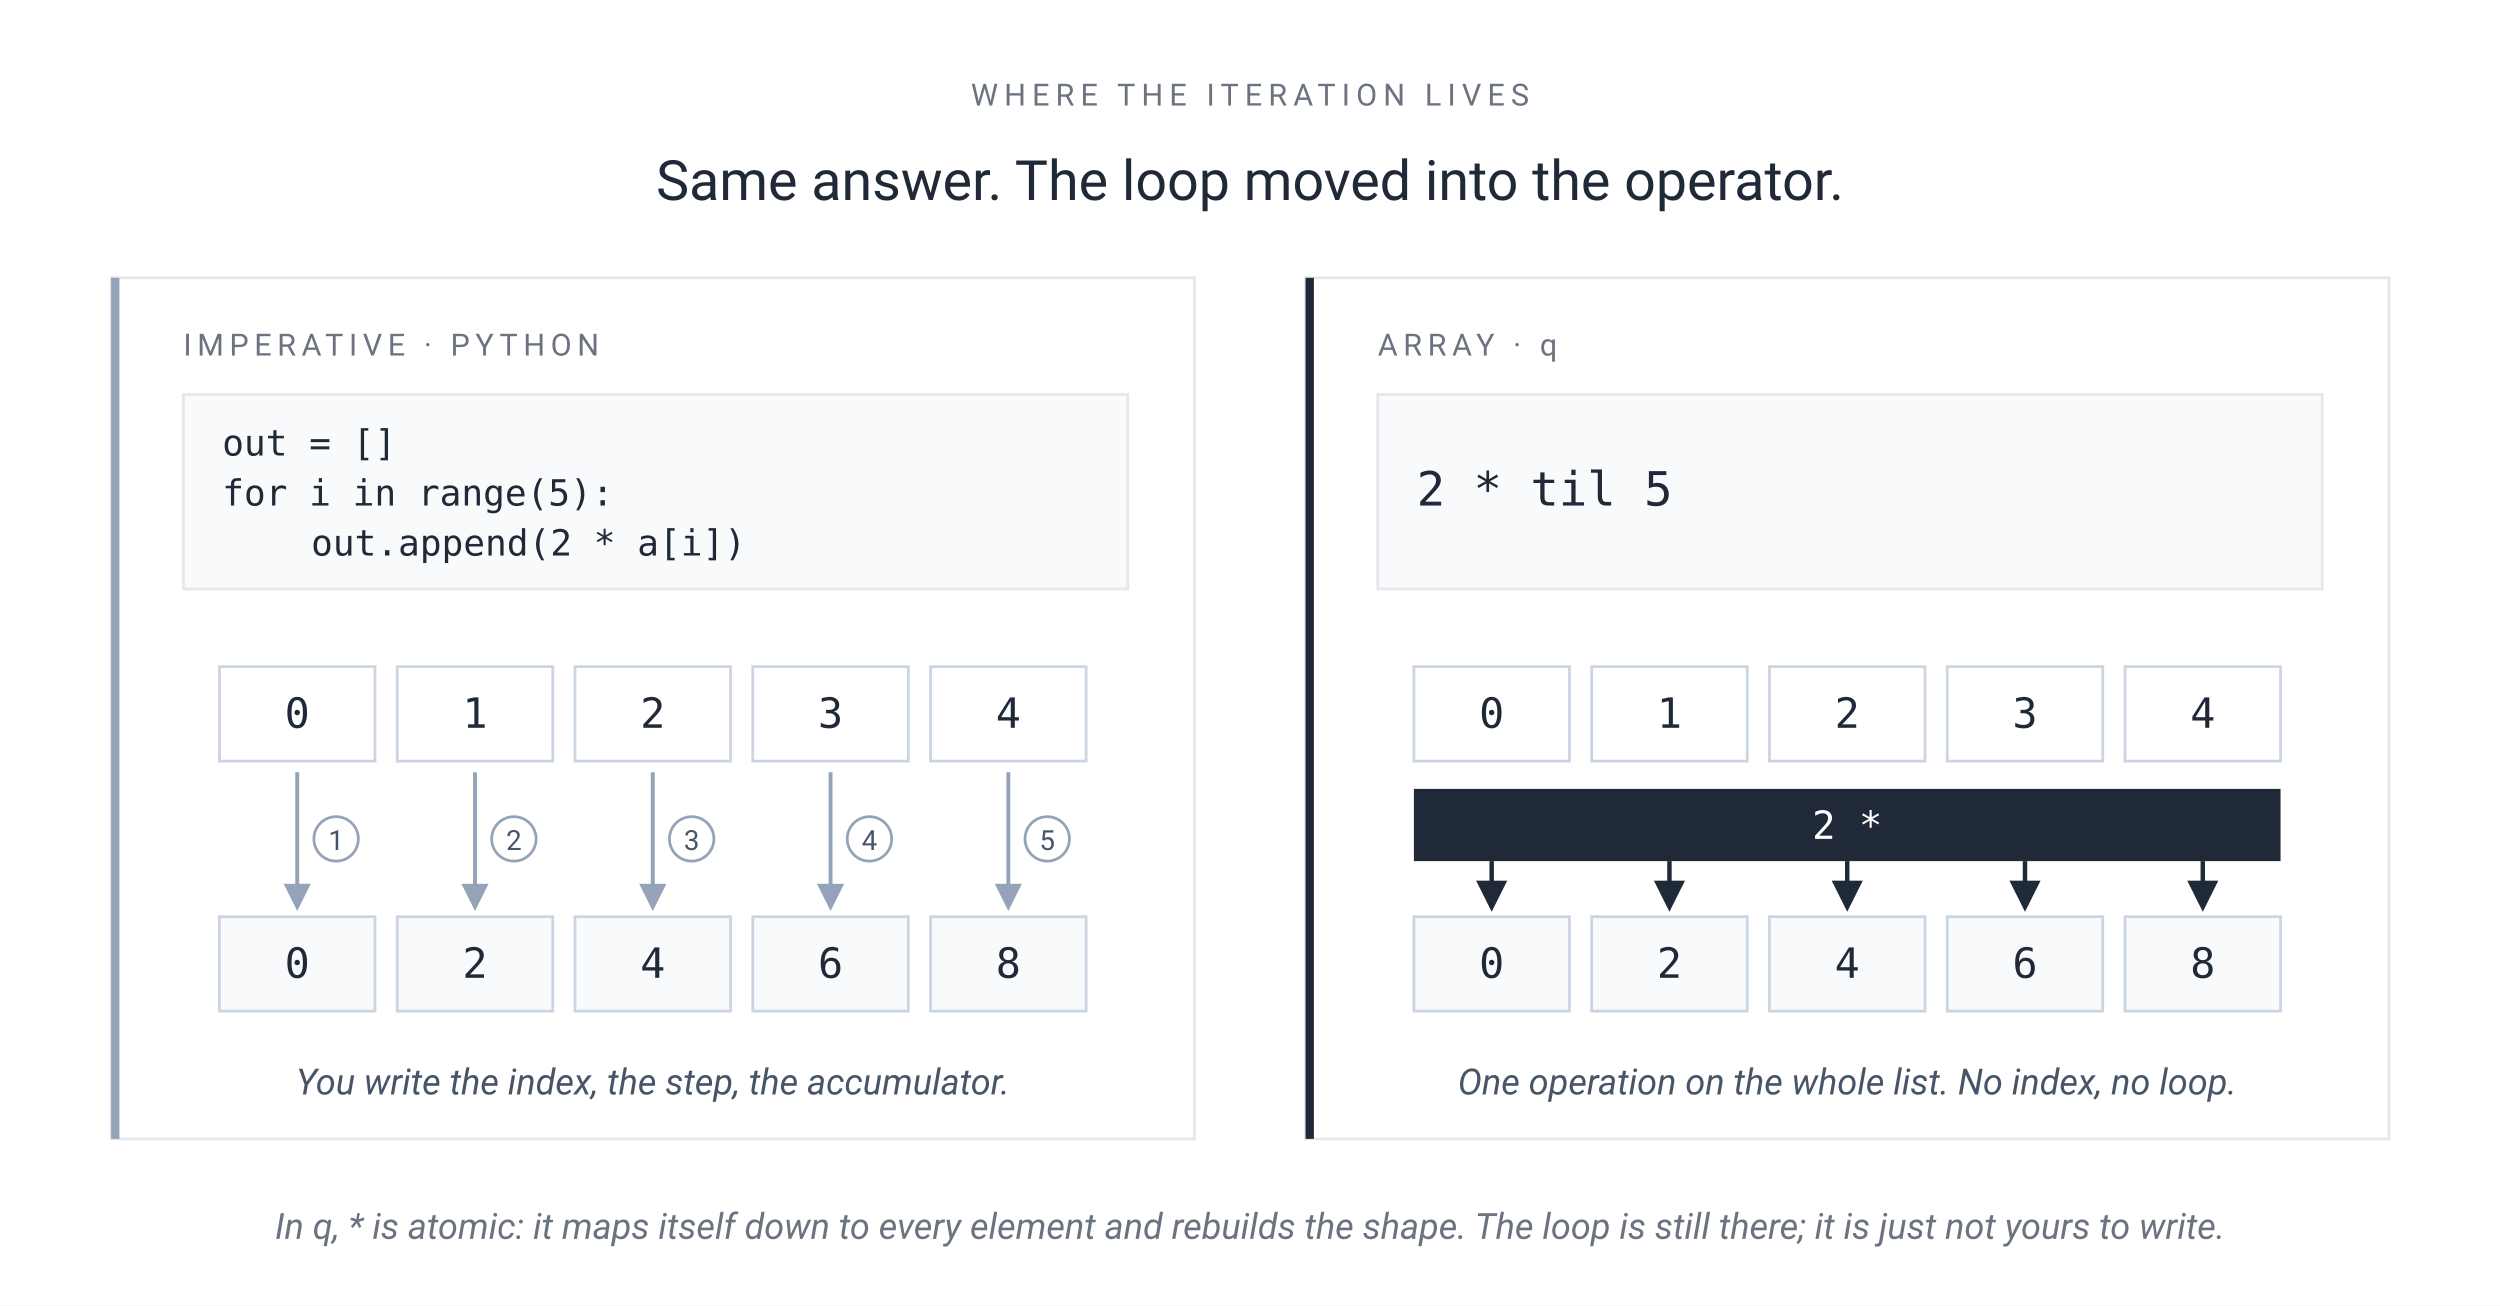
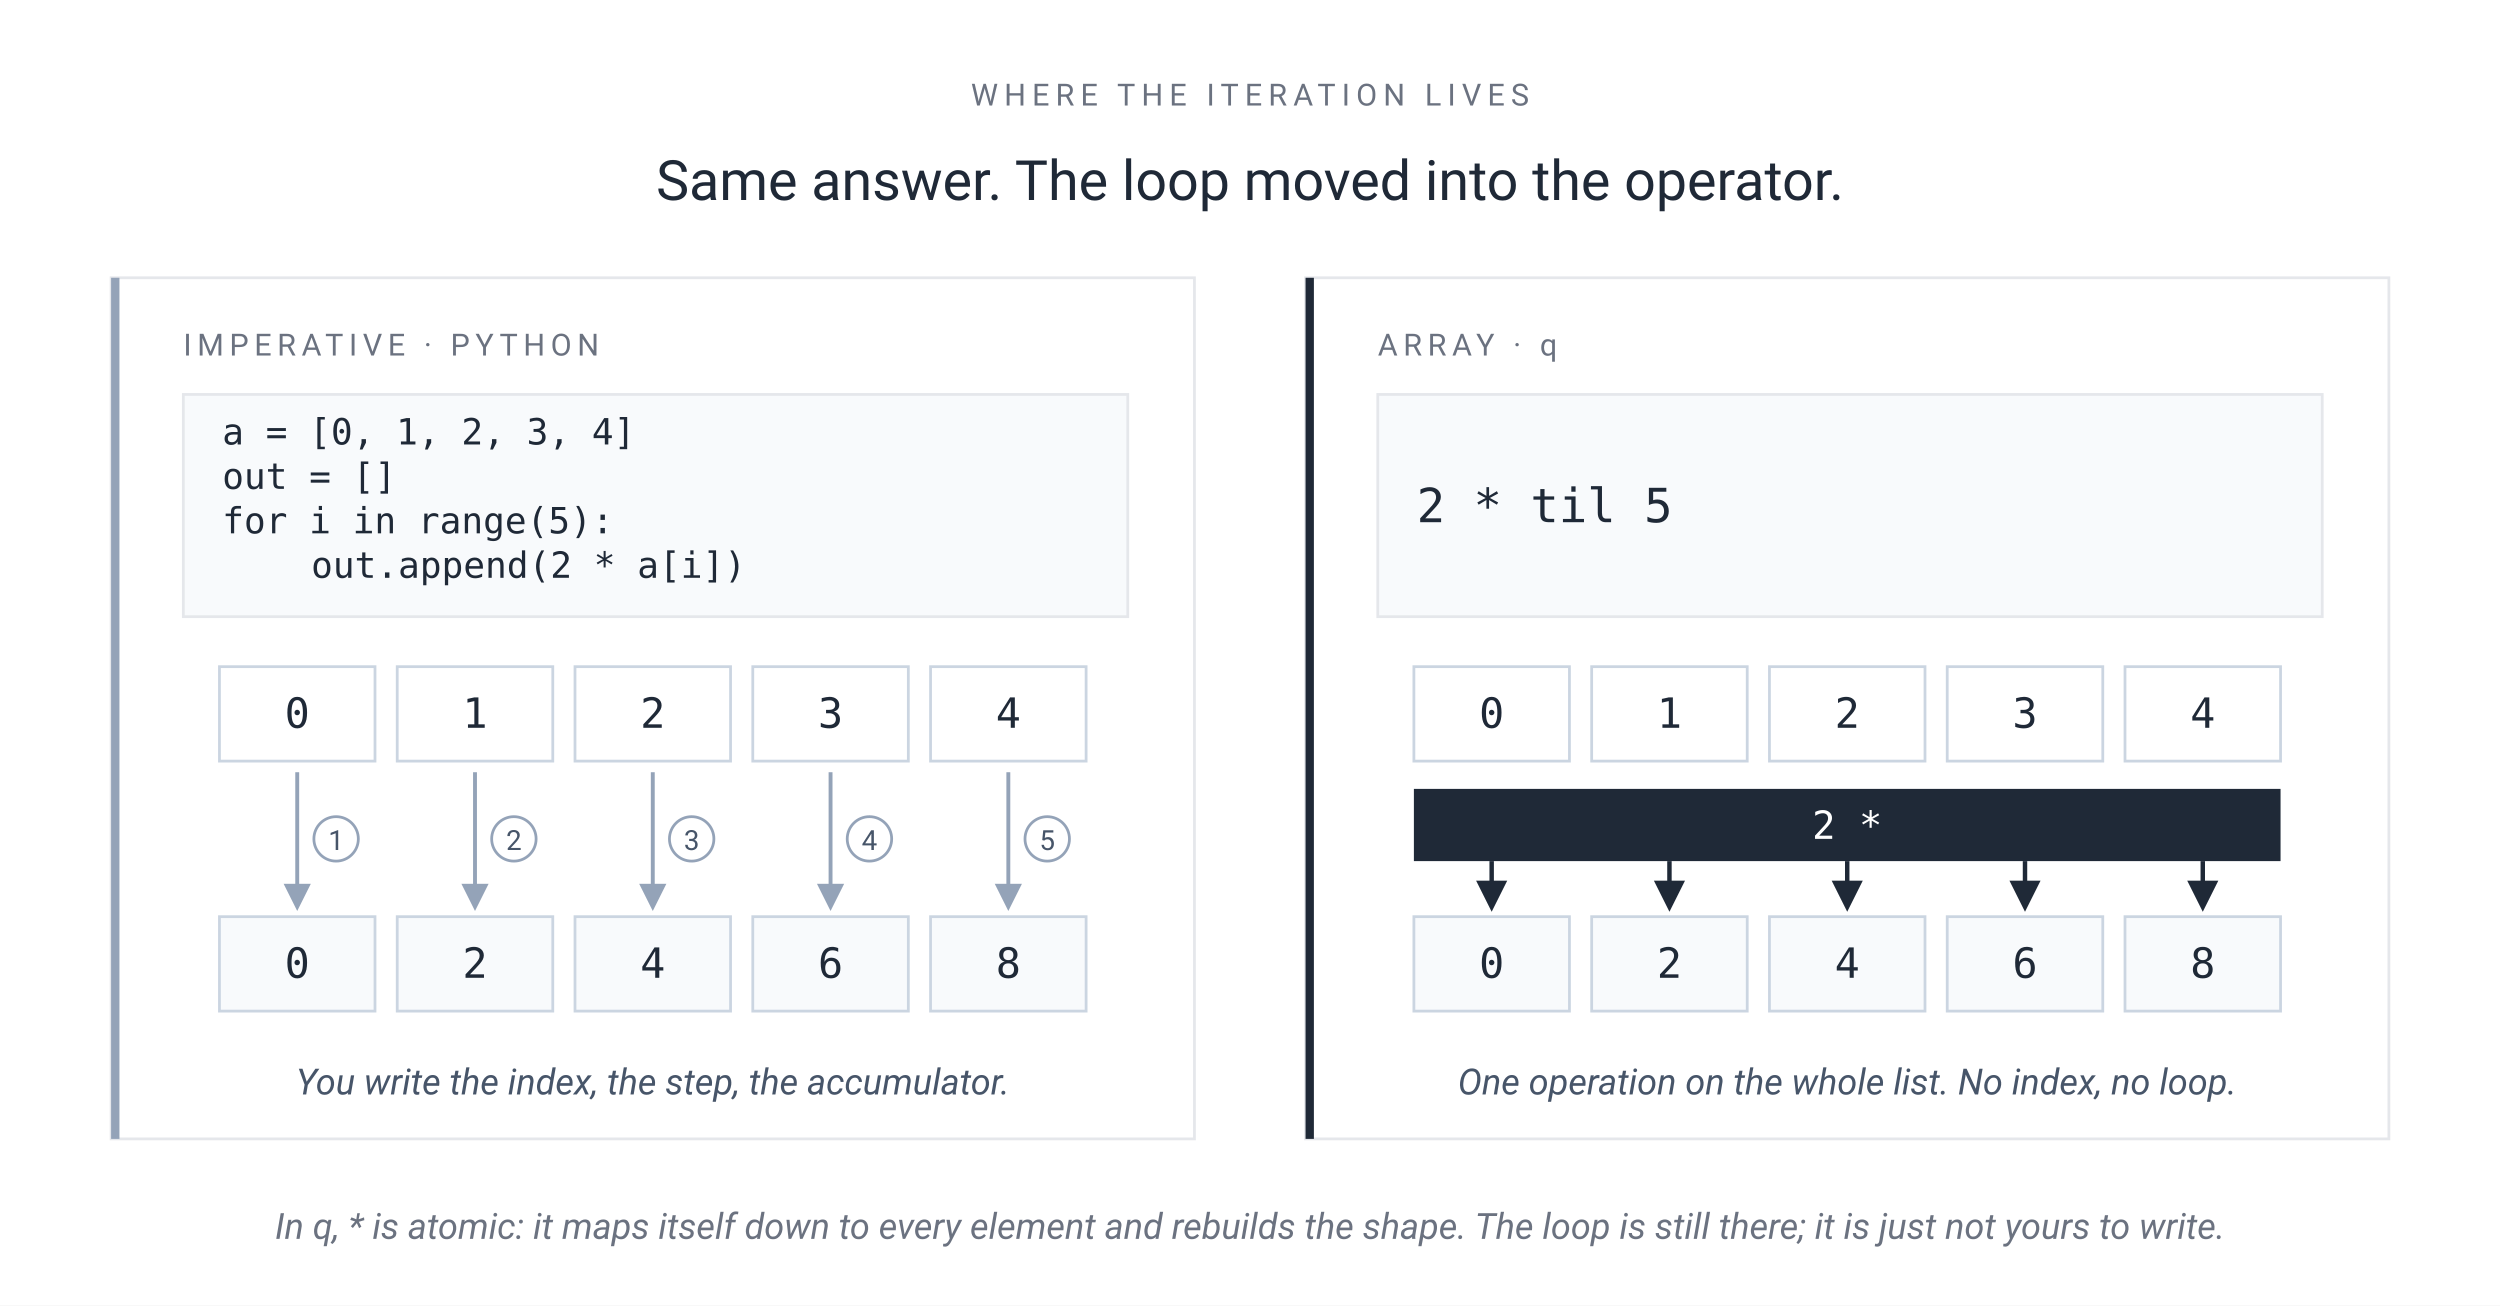
<svg xmlns="http://www.w3.org/2000/svg" viewBox="0 0 900 470" role="img" aria-labelledby="title desc" font-family="-apple-system, BlinkMacSystemFont, 'Segoe UI', Roboto, sans-serif">
  <defs>
    <marker id="ah" viewBox="0 0 10 10" refX="8" refY="5" markerWidth="7" markerHeight="7" orient="auto-start-reverse">
      <path d="M 0 0 L 10 5 L 0 10 z" fill="#94a3b8" />
    </marker>
    <marker id="ahd" viewBox="0 0 10 10" refX="8" refY="5" markerWidth="7" markerHeight="7" orient="auto-start-reverse">
      <path d="M 0 0 L 10 5 L 0 10 z" fill="#1f2937" />
    </marker>
  </defs>
  <rect width="900" height="470" fill="#ffffff" />
  <text x="450" y="38" text-anchor="middle" font-size="11" letter-spacing="2.2" fill="#6b7280">WHERE THE ITERATION LIVES</text>
  <text x="450" y="72" text-anchor="middle" font-size="20" fill="#1f2937">Same answer. The loop moved into the operator.</text>
  <rect x="40" y="100" width="390" height="310" fill="#ffffff" stroke="#e5e7eb" />
  <rect x="40" y="100" width="3" height="310" fill="#94a3b8" />
  <text x="66" y="128" font-size="11" letter-spacing="2" fill="#6b7280">IMPERATIVE · PYTHON</text>
-   <rect x="66" y="142" width="340" height="70" fill="#f8fafc" stroke="#e5e7eb" />
+   <rect x="66" y="142" width="340" height="80" fill="#f8fafc" stroke="#e5e7eb" />
  <g font-family="'SF Mono', Menlo, Consolas, monospace" font-size="13" fill="#1f2937">
-     <text x="80" y="164">out = []</text>
-     <text x="80" y="182">for i in range(5):</text>
-     <text x="112" y="200">out.append(2 * a[i])</text>
+     <text x="80" y="160">a = [0, 1, 2, 3, 4]</text>
+     <text x="80" y="176">out = []</text>
+     <text x="80" y="192">for i in range(5):</text>
+     <text x="112" y="208">out.append(2 * a[i])</text>
  </g>
  <g font-family="'SF Mono', Menlo, Consolas, monospace" font-size="15" fill="#1f2937" text-anchor="middle">
    <rect x="79" y="240" width="56" height="34" fill="#ffffff" stroke="#cbd5e1" />
    <text x="107" y="262">0</text>
    <rect x="143" y="240" width="56" height="34" fill="#ffffff" stroke="#cbd5e1" />
    <text x="171" y="262">1</text>
    <rect x="207" y="240" width="56" height="34" fill="#ffffff" stroke="#cbd5e1" />
    <text x="235" y="262">2</text>
    <rect x="271" y="240" width="56" height="34" fill="#ffffff" stroke="#cbd5e1" />
    <text x="299" y="262">3</text>
    <rect x="335" y="240" width="56" height="34" fill="#ffffff" stroke="#cbd5e1" />
    <text x="363" y="262">4</text>
  </g>
  <g stroke="#94a3b8" stroke-width="1.4" marker-end="url(#ah)">
    <line x1="107" y1="278" x2="107" y2="326" />
    <line x1="171" y1="278" x2="171" y2="326" />
    <line x1="235" y1="278" x2="235" y2="326" />
    <line x1="299" y1="278" x2="299" y2="326" />
    <line x1="363" y1="278" x2="363" y2="326" />
  </g>
  <g font-size="10" fill="#475569" text-anchor="middle">
    <circle cx="121" cy="302" r="8" fill="#ffffff" stroke="#94a3b8" />
    <text x="121" y="306">1</text>
    <circle cx="185" cy="302" r="8" fill="#ffffff" stroke="#94a3b8" />
    <text x="185" y="306">2</text>
    <circle cx="249" cy="302" r="8" fill="#ffffff" stroke="#94a3b8" />
    <text x="249" y="306">3</text>
    <circle cx="313" cy="302" r="8" fill="#ffffff" stroke="#94a3b8" />
    <text x="313" y="306">4</text>
    <circle cx="377" cy="302" r="8" fill="#ffffff" stroke="#94a3b8" />
    <text x="377" y="306">5</text>
  </g>
  <g font-family="'SF Mono', Menlo, Consolas, monospace" font-size="15" fill="#1f2937" text-anchor="middle">
    <rect x="79" y="330" width="56" height="34" fill="#f8fafc" stroke="#cbd5e1" />
    <text x="107" y="352">0</text>
    <rect x="143" y="330" width="56" height="34" fill="#f8fafc" stroke="#cbd5e1" />
    <text x="171" y="352">2</text>
    <rect x="207" y="330" width="56" height="34" fill="#f8fafc" stroke="#cbd5e1" />
    <text x="235" y="352">4</text>
    <rect x="271" y="330" width="56" height="34" fill="#f8fafc" stroke="#cbd5e1" />
    <text x="299" y="352">6</text>
    <rect x="335" y="330" width="56" height="34" fill="#f8fafc" stroke="#cbd5e1" />
    <text x="363" y="352">8</text>
  </g>
  <text x="235" y="394" text-anchor="middle" font-size="13" font-style="italic" fill="#475569">You write the index, the step, the accumulator.</text>
  <rect x="470" y="100" width="390" height="310" fill="#ffffff" stroke="#e5e7eb" />
  <rect x="470" y="100" width="3" height="310" fill="#1f2937" />
  <text x="496" y="128" font-size="11" letter-spacing="2" fill="#6b7280">ARRAY · q</text>
-   <rect x="496" y="142" width="340" height="70" fill="#f8fafc" stroke="#e5e7eb" />
-   <text x="510" y="182" font-family="'SF Mono', Menlo, Consolas, monospace" font-size="17" fill="#1f2937">2 * til 5</text>
+   <rect x="496" y="142" width="340" height="80" fill="#f8fafc" stroke="#e5e7eb" />
+   <text x="510" y="188" font-family="'SF Mono', Menlo, Consolas, monospace" font-size="17" fill="#1f2937">2 * til 5</text>
  <g font-family="'SF Mono', Menlo, Consolas, monospace" font-size="15" fill="#1f2937" text-anchor="middle">
    <rect x="509" y="240" width="56" height="34" fill="#ffffff" stroke="#cbd5e1" />
    <text x="537" y="262">0</text>
    <rect x="573" y="240" width="56" height="34" fill="#ffffff" stroke="#cbd5e1" />
    <text x="601" y="262">1</text>
    <rect x="637" y="240" width="56" height="34" fill="#ffffff" stroke="#cbd5e1" />
    <text x="665" y="262">2</text>
    <rect x="701" y="240" width="56" height="34" fill="#ffffff" stroke="#cbd5e1" />
    <text x="729" y="262">3</text>
    <rect x="765" y="240" width="56" height="34" fill="#ffffff" stroke="#cbd5e1" />
    <text x="793" y="262">4</text>
  </g>
  <rect x="509" y="284" width="312" height="26" fill="#1f2937" />
  <text x="665" y="302" text-anchor="middle" font-family="'SF Mono', Menlo, Consolas, monospace" font-size="14" fill="#ffffff">2 *</text>
  <g stroke="#1f2937" stroke-width="1.6" marker-end="url(#ahd)">
    <line x1="537" y1="310" x2="537" y2="326" />
    <line x1="601" y1="310" x2="601" y2="326" />
    <line x1="665" y1="310" x2="665" y2="326" />
    <line x1="729" y1="310" x2="729" y2="326" />
    <line x1="793" y1="310" x2="793" y2="326" />
  </g>
  <g font-family="'SF Mono', Menlo, Consolas, monospace" font-size="15" fill="#1f2937" text-anchor="middle">
    <rect x="509" y="330" width="56" height="34" fill="#f8fafc" stroke="#cbd5e1" />
    <text x="537" y="352">0</text>
    <rect x="573" y="330" width="56" height="34" fill="#f8fafc" stroke="#cbd5e1" />
    <text x="601" y="352">2</text>
    <rect x="637" y="330" width="56" height="34" fill="#f8fafc" stroke="#cbd5e1" />
    <text x="665" y="352">4</text>
    <rect x="701" y="330" width="56" height="34" fill="#f8fafc" stroke="#cbd5e1" />
    <text x="729" y="352">6</text>
    <rect x="765" y="330" width="56" height="34" fill="#f8fafc" stroke="#cbd5e1" />
    <text x="793" y="352">8</text>
  </g>
  <text x="665" y="394" text-anchor="middle" font-size="13" font-style="italic" fill="#475569">One operation on the whole list. No index, no loop.</text>
  <text x="450" y="446" text-anchor="middle" font-size="13" font-style="italic" fill="#6b7280">In q, * is atomic: it maps itself down to every element and rebuilds the shape. The loop is still there; it is just not yours to write.</text>
</svg>
